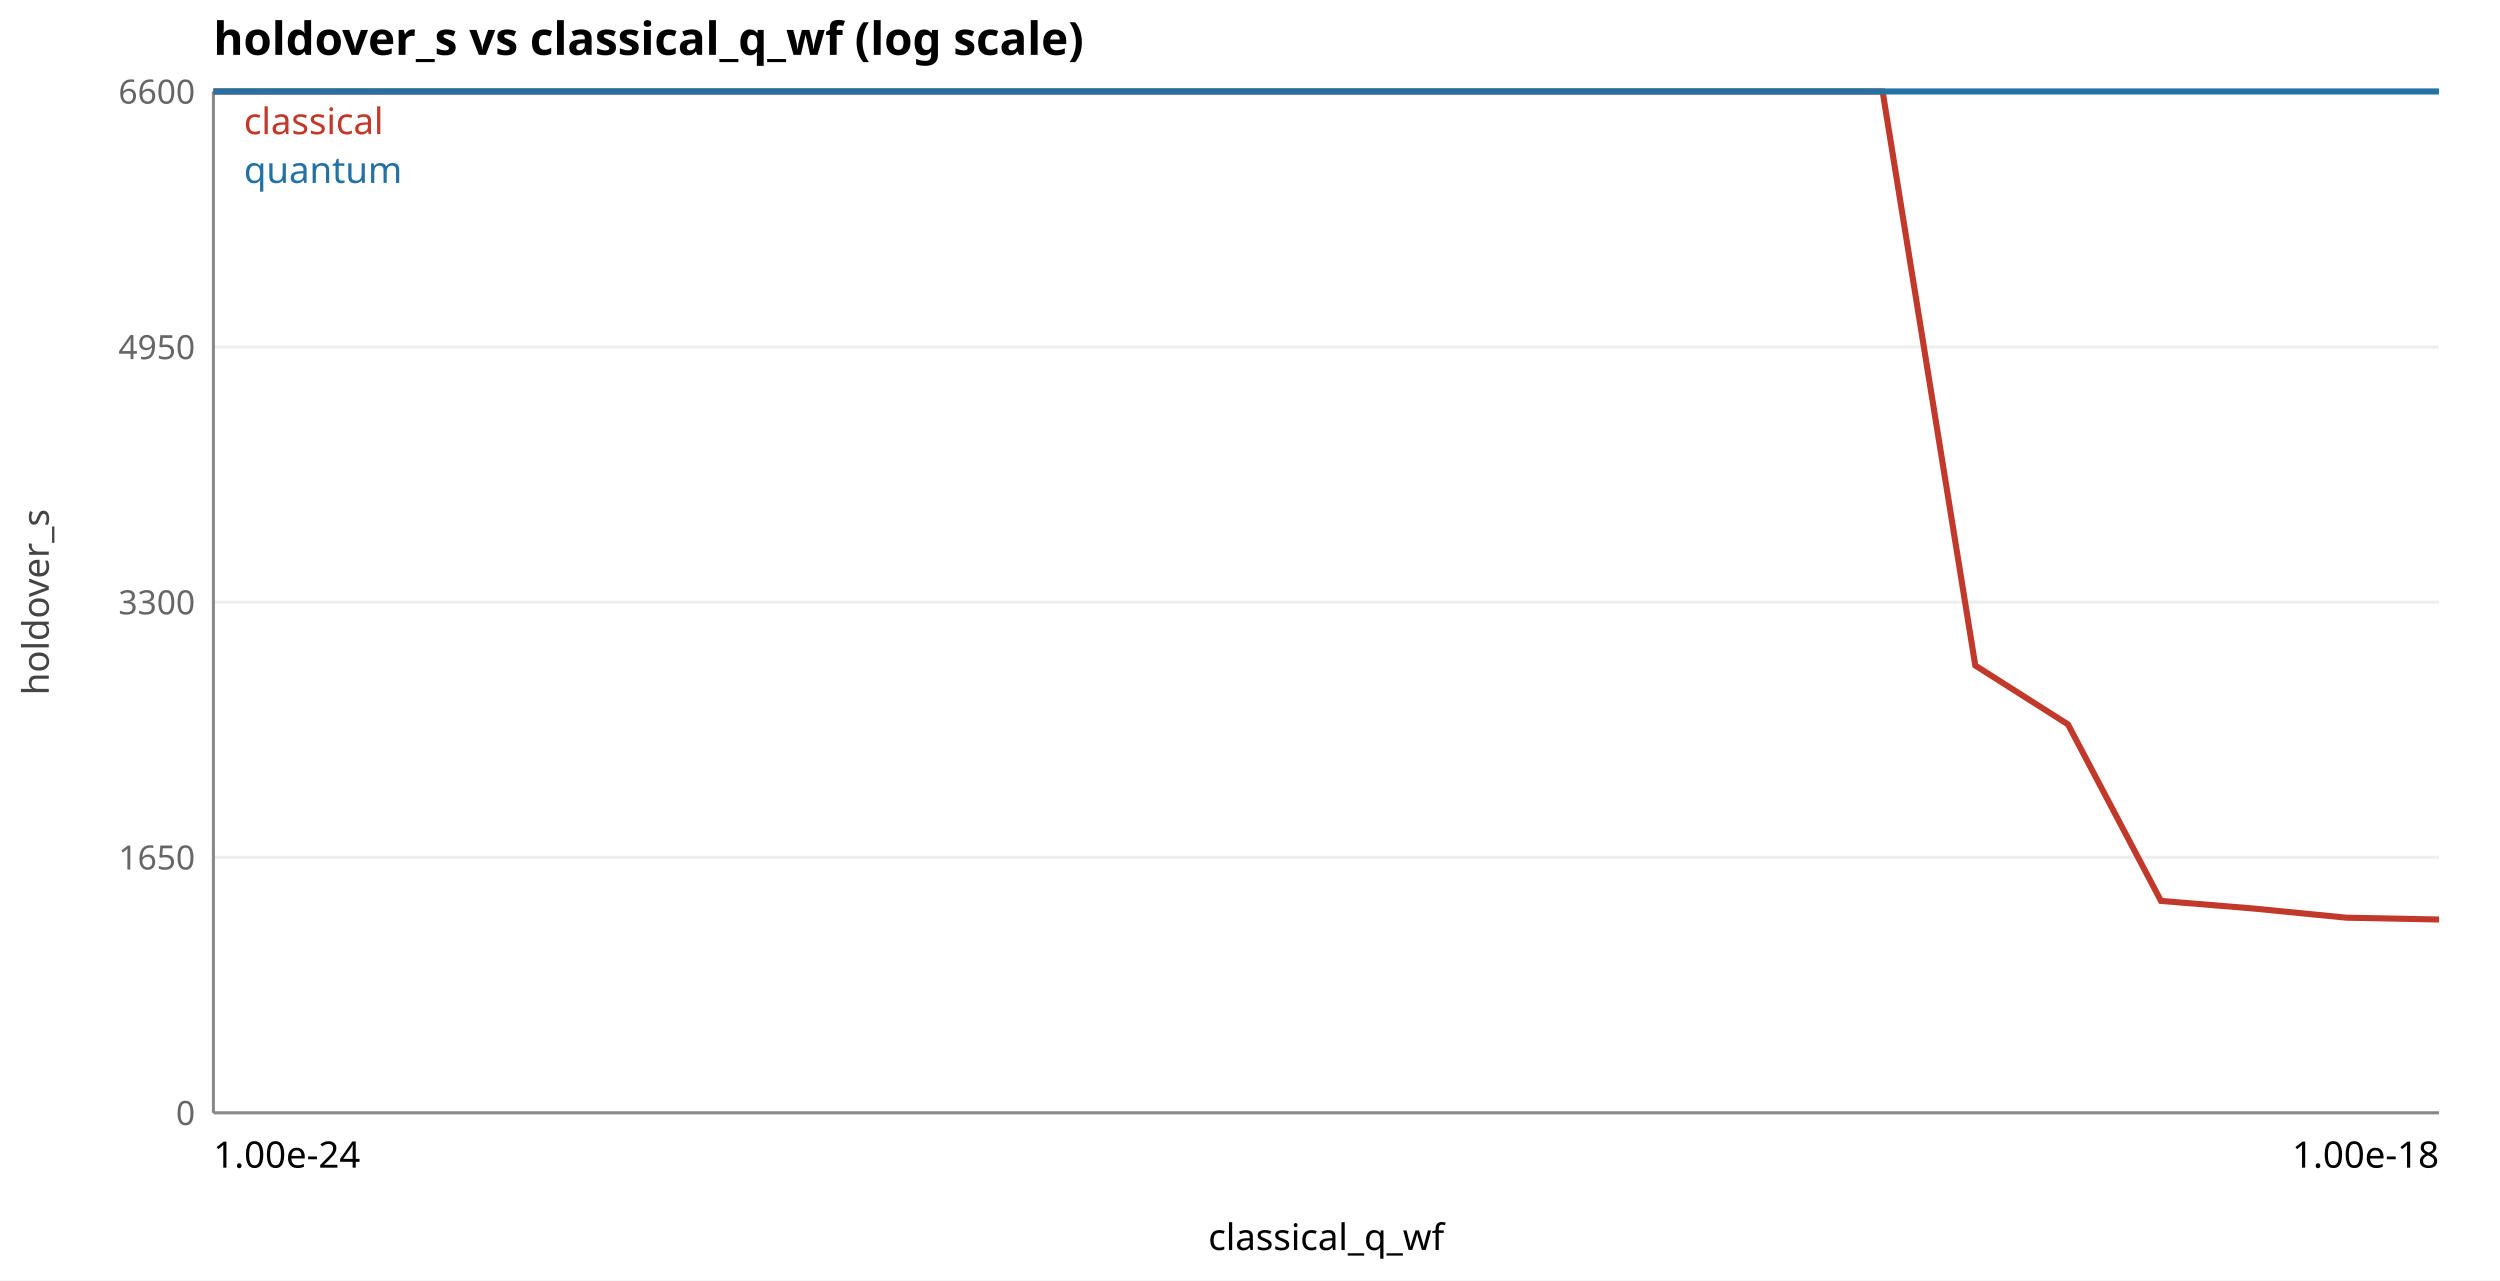
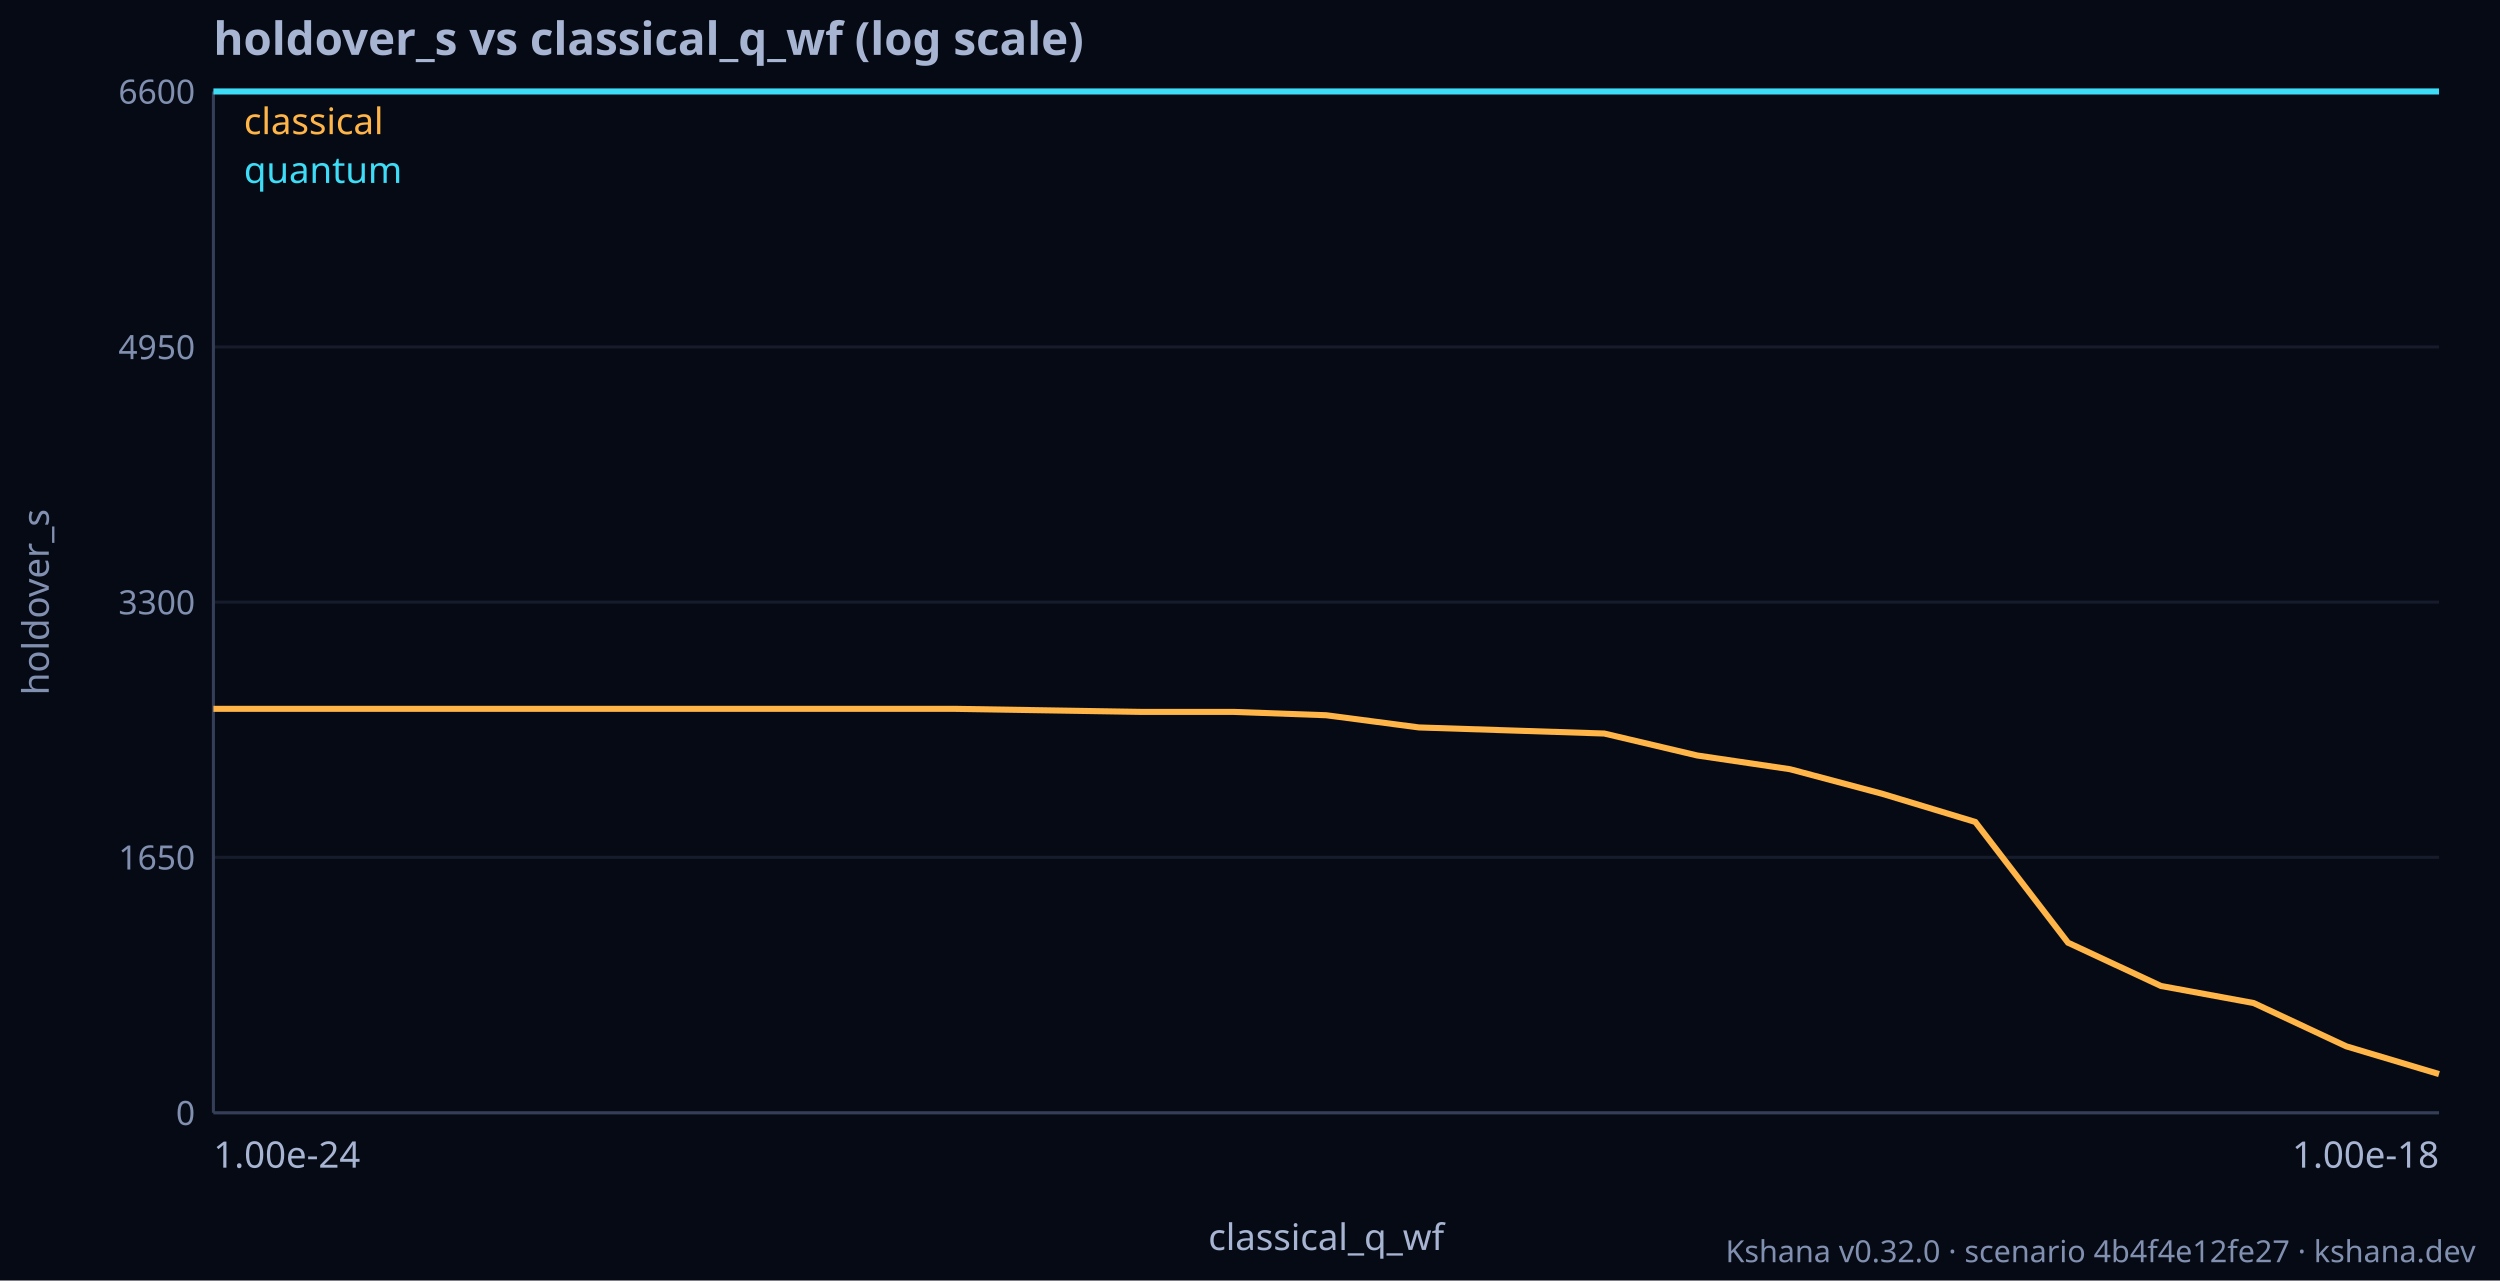
- <svg xmlns="http://www.w3.org/2000/svg" width="820" height="420" font-family="sans-serif" font-size="12">
-   <rect width="820" height="420" fill="white" />
+ <svg xmlns="http://www.w3.org/2000/svg" width="820" height="420" font-family="Geist, ui-sans-serif, system-ui, sans-serif" font-size="12" fill="#A7B4D2">
+   <rect width="820" height="420" fill="#060A14" />
  <text x="70" y="18" font-size="15" font-weight="bold">holdover_s vs classical_q_wf (log scale)</text>
-   <line x1="70" y1="365.0" x2="800" y2="365.0" stroke="#eee" />
-   <text x="64" y="369.0" text-anchor="end" fill="#666" font-size="11">0</text>
-   <line x1="70" y1="281.2" x2="800" y2="281.2" stroke="#eee" />
-   <text x="64" y="285.2" text-anchor="end" fill="#666" font-size="11">1650</text>
-   <line x1="70" y1="197.5" x2="800" y2="197.5" stroke="#eee" />
-   <text x="64" y="201.5" text-anchor="end" fill="#666" font-size="11">3300</text>
-   <line x1="70" y1="113.8" x2="800" y2="113.8" stroke="#eee" />
-   <text x="64" y="117.8" text-anchor="end" fill="#666" font-size="11">4950</text>
-   <line x1="70" y1="30.0" x2="800" y2="30.0" stroke="#eee" />
-   <text x="64" y="34.0" text-anchor="end" fill="#666" font-size="11">6600</text>
-   <text x="16" y="197.5" text-anchor="middle" fill="#444" font-size="12" transform="rotate(-90 16 197.5)">holdover_s</text>
-   <line x1="70" y1="30" x2="70" y2="365" stroke="#888" />
-   <line x1="70" y1="365" x2="800" y2="365" stroke="#888" />
-   <polyline fill="none" stroke="#c0392b" stroke-width="2" points="70.0,30.0 100.4,30.0 130.8,30.0 161.2,30.0 191.7,30.0 222.1,30.0 252.5,30.0 282.9,30.0 313.3,30.0 343.8,30.0 374.2,30.0 404.6,30.0 435.0,30.0 465.4,30.0 495.8,30.0 526.2,30.0 556.7,30.0 587.1,30.0 617.5,30.0 647.9,218.3 678.3,237.6 708.8,295.5 739.2,298.0 769.6,301.0 800.0,301.6" />
-   <polyline fill="none" stroke="#2471a3" stroke-width="2" points="70.0,30.0 100.4,30.0 130.8,30.0 161.2,30.0 191.7,30.0 222.1,30.0 252.5,30.0 282.9,30.0 313.3,30.0 343.8,30.0 374.2,30.0 404.6,30.0 435.0,30.0 465.4,30.0 495.8,30.0 526.2,30.0 556.7,30.0 587.1,30.0 617.5,30.0 647.9,30.0 678.3,30.0 708.8,30.0 739.2,30.0 769.6,30.0 800.0,30.0" />
+   <line x1="70" y1="365.0" x2="800" y2="365.0" stroke="#161C2B" />
+   <text x="64" y="369.0" text-anchor="end" fill="#8190B0" font-size="11">0</text>
+   <line x1="70" y1="281.2" x2="800" y2="281.2" stroke="#161C2B" />
+   <text x="64" y="285.2" text-anchor="end" fill="#8190B0" font-size="11">1650</text>
+   <line x1="70" y1="197.5" x2="800" y2="197.5" stroke="#161C2B" />
+   <text x="64" y="201.5" text-anchor="end" fill="#8190B0" font-size="11">3300</text>
+   <line x1="70" y1="113.8" x2="800" y2="113.8" stroke="#161C2B" />
+   <text x="64" y="117.8" text-anchor="end" fill="#8190B0" font-size="11">4950</text>
+   <line x1="70" y1="30.0" x2="800" y2="30.0" stroke="#161C2B" />
+   <text x="64" y="34.0" text-anchor="end" fill="#8190B0" font-size="11">6600</text>
+   <text x="16" y="197.5" text-anchor="middle" fill="#8190B0" font-size="12" transform="rotate(-90 16 197.5)">holdover_s</text>
+   <line x1="70" y1="30" x2="70" y2="365" stroke="#343F57" />
+   <line x1="70" y1="365" x2="800" y2="365" stroke="#343F57" />
+   <polyline fill="none" stroke="#FFB547" stroke-width="2" points="70.0,232.5 100.4,232.5 130.8,232.5 161.2,232.5 191.7,232.5 222.1,232.5 252.5,232.5 282.9,232.5 313.3,232.5 343.8,233.0 374.2,233.5 404.6,233.5 435.0,234.6 465.4,238.6 495.8,239.6 526.2,240.6 556.7,247.8 587.1,252.3 617.5,260.4 647.9,269.6 678.3,309.2 708.8,323.4 739.2,329.0 769.6,343.2 800.0,352.3" />
+   <polyline fill="none" stroke="#3DDCF7" stroke-width="2" points="70.0,30.0 100.4,30.0 130.8,30.0 161.2,30.0 191.7,30.0 222.1,30.0 252.5,30.0 282.9,30.0 313.3,30.0 343.8,30.0 374.2,30.0 404.6,30.0 435.0,30.0 465.4,30.0 495.8,30.0 526.2,30.0 556.7,30.0 587.1,30.0 617.5,30.0 647.9,30.0 678.3,30.0 708.8,30.0 739.2,30.0 769.6,30.0 800.0,30.0" />
  <text x="70" y="383" text-anchor="start">1.00e-24</text>
  <text x="800" y="383" text-anchor="end">1.00e-18</text>
  <text x="435" y="410" text-anchor="middle">classical_q_wf</text>
-   <text x="80" y="44" fill="#c0392b">classical</text>
-   <text x="80" y="60" fill="#2471a3">quantum</text>
+   <text x="80" y="44" fill="#FFB547">classical</text>
+   <text x="80" y="60" fill="#3DDCF7">quantum</text>
+   <text x="812" y="414" text-anchor="end" fill="#8190B0" font-size="10" font-family="Geist, ui-sans-serif, system-ui, sans-serif">Kshana v0.32.0 · scenario 4b4f4e12fe27 · kshana.dev</text>
</svg>
